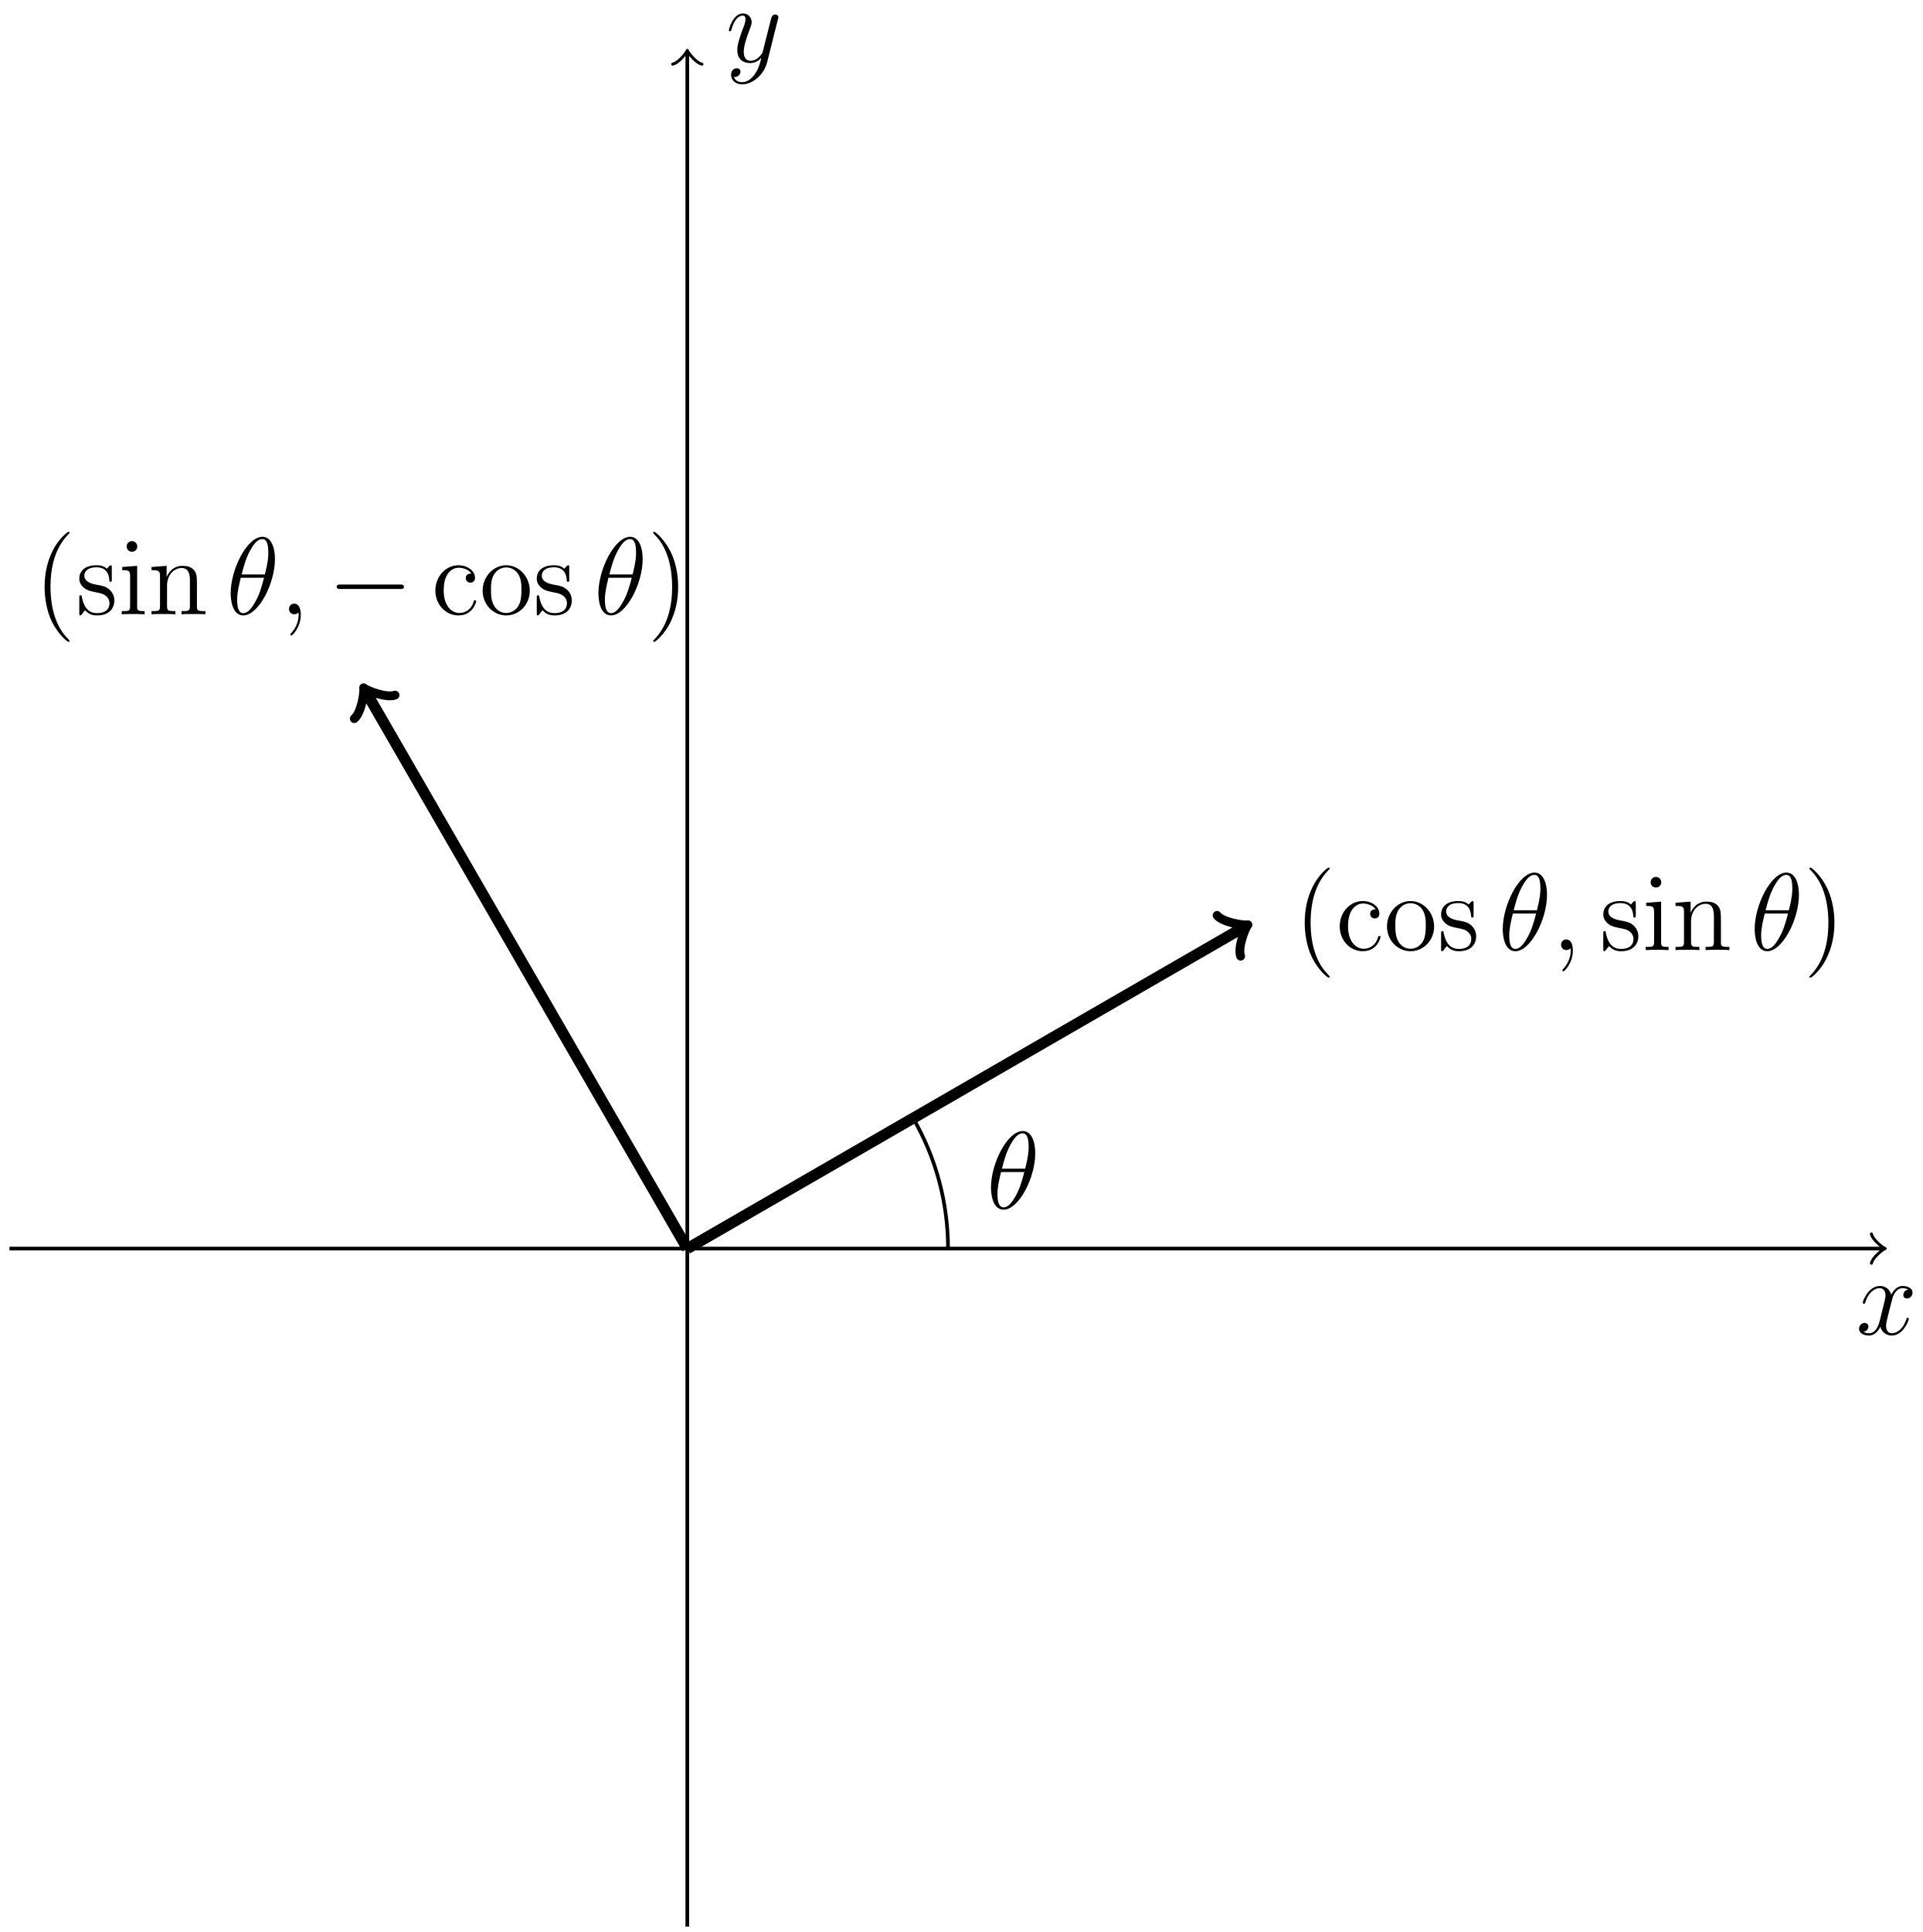
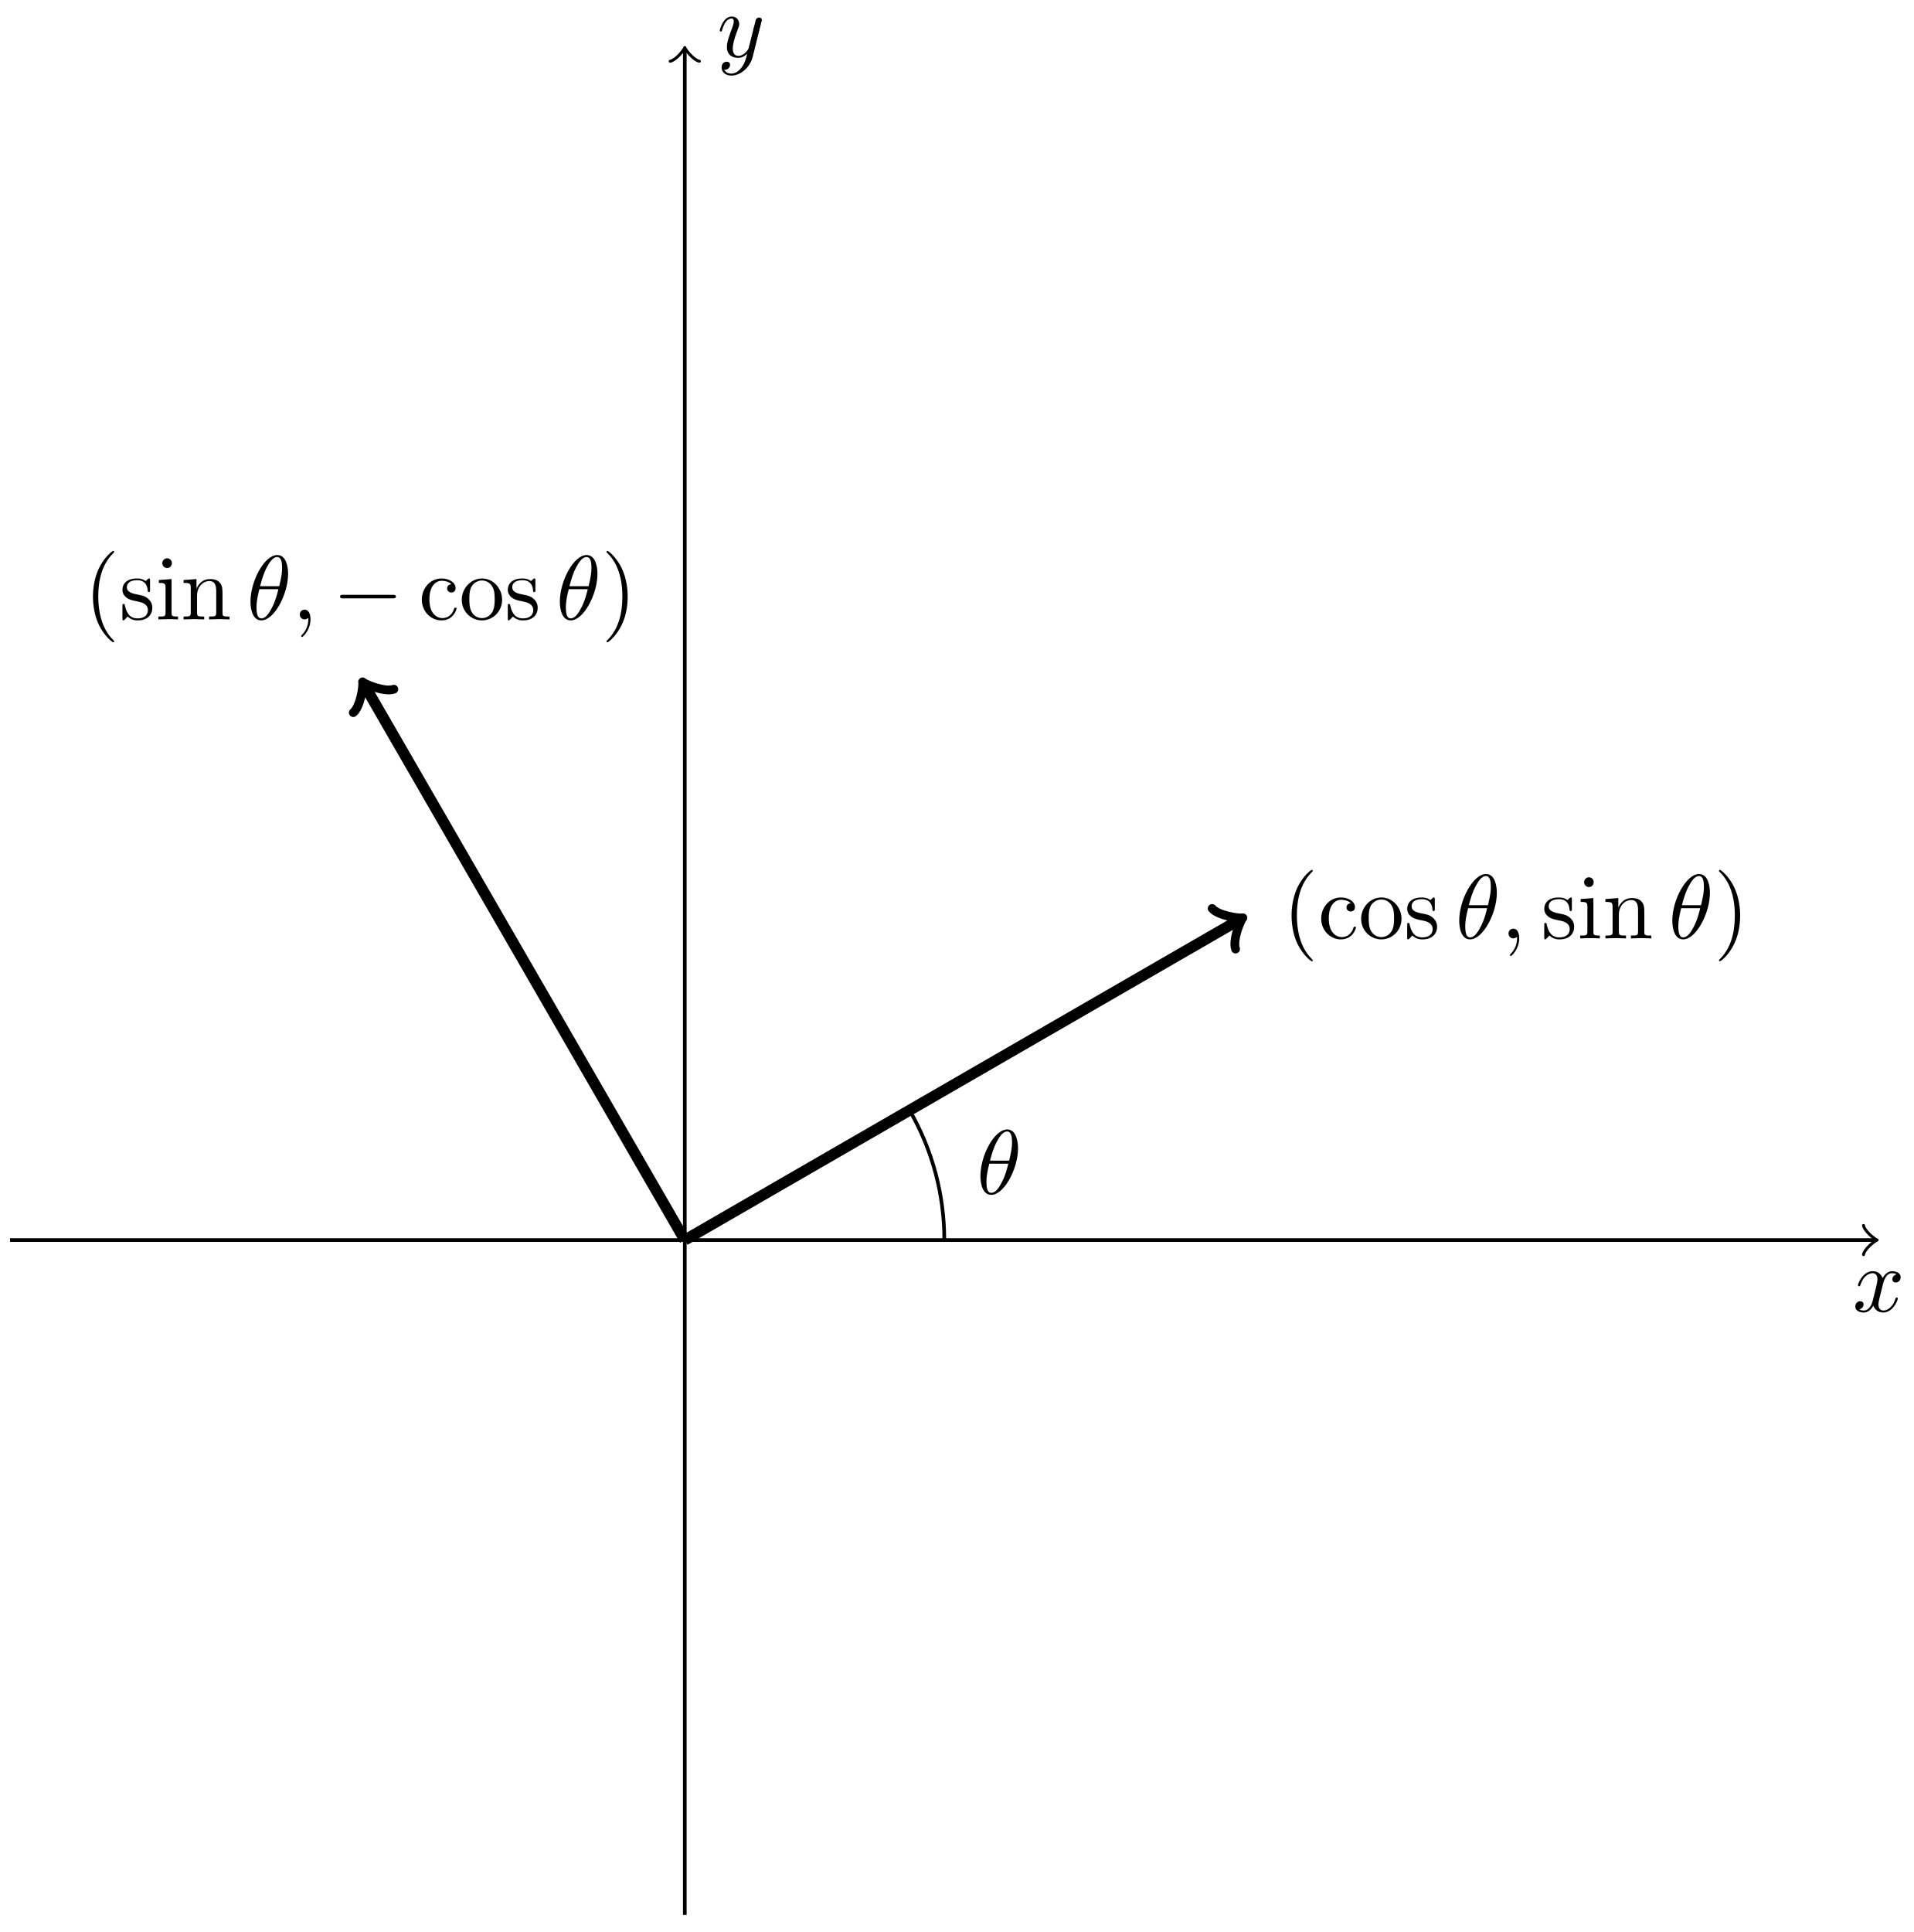
- <svg xmlns="http://www.w3.org/2000/svg" xmlns:xlink="http://www.w3.org/1999/xlink" width="209pt" height="210pt" viewBox="0 0 209 210" version="1.1">
+ <svg xmlns="http://www.w3.org/2000/svg" xmlns:xlink="http://www.w3.org/1999/xlink" width="209pt" height="211pt" viewBox="0 0 209 211" version="1.1">
  <defs>
    <g>
      <symbol overflow="visible" id="glyph0-0">
        <path style="stroke:none;" d="" />
      </symbol>
      <symbol overflow="visible" id="glyph0-1">
-         <path style="stroke:none;" d="M 5.672 -4.875 C 5.281 -4.812 5.141 -4.516 5.141 -4.297 C 5.141 -4 5.359 -3.906 5.531 -3.906 C 5.891 -3.906 6.141 -4.219 6.141 -4.547 C 6.141 -5.047 5.562 -5.266 5.062 -5.266 C 4.344 -5.266 3.938 -4.547 3.828 -4.328 C 3.547 -5.219 2.812 -5.266 2.594 -5.266 C 1.375 -5.266 0.734 -3.703 0.734 -3.438 C 0.734 -3.391 0.781 -3.328 0.859 -3.328 C 0.953 -3.328 0.984 -3.406 1 -3.453 C 1.406 -4.781 2.219 -5.031 2.562 -5.031 C 3.094 -5.031 3.203 -4.531 3.203 -4.25 C 3.203 -3.984 3.125 -3.703 2.984 -3.125 L 2.578 -1.5 C 2.406 -0.781 2.062 -0.125 1.422 -0.125 C 1.359 -0.125 1.062 -0.125 0.812 -0.281 C 1.25 -0.359 1.344 -0.719 1.344 -0.859 C 1.344 -1.094 1.156 -1.25 0.938 -1.25 C 0.641 -1.25 0.328 -0.984 0.328 -0.609 C 0.328 -0.109 0.891 0.125 1.406 0.125 C 1.984 0.125 2.391 -0.328 2.641 -0.828 C 2.828 -0.125 3.438 0.125 3.875 0.125 C 5.094 0.125 5.734 -1.453 5.734 -1.703 C 5.734 -1.766 5.688 -1.812 5.625 -1.812 C 5.516 -1.812 5.5 -1.75 5.469 -1.656 C 5.141 -0.609 4.453 -0.125 3.906 -0.125 C 3.484 -0.125 3.266 -0.438 3.266 -0.922 C 3.266 -1.188 3.312 -1.375 3.5 -2.156 L 3.922 -3.797 C 4.094 -4.5 4.5 -5.031 5.062 -5.031 C 5.078 -5.031 5.422 -5.031 5.672 -4.875 Z M 5.672 -4.875 " />
+         <path style="stroke:none;" d="M 3.328 -3.016 C 3.391 -3.266 3.625 -4.188 4.312 -4.188 C 4.359 -4.188 4.609 -4.188 4.812 -4.062 C 4.531 -4 4.344 -3.766 4.344 -3.516 C 4.344 -3.359 4.453 -3.172 4.719 -3.172 C 4.938 -3.172 5.25 -3.344 5.25 -3.75 C 5.25 -4.266 4.672 -4.406 4.328 -4.406 C 3.75 -4.406 3.406 -3.875 3.281 -3.656 C 3.031 -4.312 2.5 -4.406 2.203 -4.406 C 1.172 -4.406 0.594 -3.125 0.594 -2.875 C 0.594 -2.766 0.703 -2.766 0.719 -2.766 C 0.797 -2.766 0.828 -2.797 0.844 -2.875 C 1.188 -3.938 1.844 -4.188 2.188 -4.188 C 2.375 -4.188 2.719 -4.094 2.719 -3.516 C 2.719 -3.203 2.547 -2.547 2.188 -1.141 C 2.031 -0.531 1.672 -0.109 1.234 -0.109 C 1.172 -0.109 0.953 -0.109 0.734 -0.234 C 0.984 -0.297 1.203 -0.5 1.203 -0.781 C 1.203 -1.047 0.984 -1.125 0.844 -1.125 C 0.531 -1.125 0.297 -0.875 0.297 -0.547 C 0.297 -0.094 0.781 0.109 1.219 0.109 C 1.891 0.109 2.25 -0.594 2.266 -0.641 C 2.391 -0.281 2.75 0.109 3.344 0.109 C 4.375 0.109 4.938 -1.172 4.938 -1.422 C 4.938 -1.531 4.859 -1.531 4.828 -1.531 C 4.734 -1.531 4.719 -1.484 4.688 -1.422 C 4.359 -0.344 3.688 -0.109 3.375 -0.109 C 2.984 -0.109 2.828 -0.422 2.828 -0.766 C 2.828 -0.984 2.875 -1.203 2.984 -1.641 Z M 3.328 -3.016 " />
      </symbol>
      <symbol overflow="visible" id="glyph0-2">
-         <path style="stroke:none;" d="M 3.141 1.344 C 2.828 1.797 2.359 2.203 1.766 2.203 C 1.625 2.203 1.047 2.172 0.875 1.625 C 0.906 1.641 0.969 1.641 0.984 1.641 C 1.344 1.641 1.594 1.328 1.594 1.047 C 1.594 0.781 1.359 0.688 1.188 0.688 C 0.984 0.688 0.578 0.828 0.578 1.406 C 0.578 2.016 1.094 2.438 1.766 2.438 C 2.969 2.438 4.172 1.344 4.5 0.016 L 5.672 -4.656 C 5.688 -4.703 5.719 -4.781 5.719 -4.859 C 5.719 -5.031 5.562 -5.156 5.391 -5.156 C 5.281 -5.156 5.031 -5.109 4.938 -4.75 L 4.047 -1.234 C 4 -1.016 4 -0.984 3.891 -0.859 C 3.656 -0.531 3.266 -0.125 2.688 -0.125 C 2.016 -0.125 1.953 -0.781 1.953 -1.094 C 1.953 -1.781 2.281 -2.703 2.609 -3.562 C 2.734 -3.906 2.812 -4.078 2.812 -4.312 C 2.812 -4.812 2.453 -5.266 1.859 -5.266 C 0.766 -5.266 0.328 -3.531 0.328 -3.438 C 0.328 -3.391 0.375 -3.328 0.453 -3.328 C 0.562 -3.328 0.578 -3.375 0.625 -3.547 C 0.906 -4.547 1.359 -5.031 1.828 -5.031 C 1.938 -5.031 2.141 -5.031 2.141 -4.641 C 2.141 -4.328 2.016 -3.984 1.828 -3.531 C 1.25 -1.953 1.25 -1.562 1.25 -1.281 C 1.25 -0.141 2.062 0.125 2.656 0.125 C 3 0.125 3.438 0.016 3.844 -0.438 L 3.859 -0.422 C 3.688 0.281 3.562 0.75 3.141 1.344 Z M 3.141 1.344 " />
+         <path style="stroke:none;" d="M 4.844 -3.797 C 4.891 -3.938 4.891 -3.953 4.891 -4.031 C 4.891 -4.203 4.75 -4.297 4.594 -4.297 C 4.5 -4.297 4.344 -4.234 4.25 -4.094 C 4.234 -4.031 4.141 -3.734 4.109 -3.547 C 4.031 -3.297 3.969 -3.016 3.906 -2.75 L 3.453 -0.953 C 3.422 -0.812 2.984 -0.109 2.328 -0.109 C 1.828 -0.109 1.719 -0.547 1.719 -0.922 C 1.719 -1.375 1.891 -2 2.219 -2.875 C 2.375 -3.281 2.422 -3.391 2.422 -3.594 C 2.422 -4.031 2.109 -4.406 1.609 -4.406 C 0.656 -4.406 0.297 -2.953 0.297 -2.875 C 0.297 -2.766 0.391 -2.766 0.406 -2.766 C 0.516 -2.766 0.516 -2.797 0.562 -2.953 C 0.844 -3.891 1.234 -4.188 1.578 -4.188 C 1.656 -4.188 1.828 -4.188 1.828 -3.875 C 1.828 -3.625 1.719 -3.359 1.656 -3.172 C 1.25 -2.109 1.078 -1.547 1.078 -1.078 C 1.078 -0.188 1.703 0.109 2.297 0.109 C 2.688 0.109 3.016 -0.062 3.297 -0.344 C 3.172 0.172 3.047 0.672 2.656 1.203 C 2.391 1.531 2.016 1.828 1.562 1.828 C 1.422 1.828 0.969 1.797 0.797 1.406 C 0.953 1.406 1.094 1.406 1.219 1.281 C 1.328 1.203 1.422 1.062 1.422 0.875 C 1.422 0.562 1.156 0.531 1.062 0.531 C 0.828 0.531 0.5 0.688 0.5 1.172 C 0.5 1.672 0.938 2.047 1.562 2.047 C 2.578 2.047 3.609 1.141 3.891 0.016 Z M 4.844 -3.797 " />
      </symbol>
      <symbol overflow="visible" id="glyph0-3">
-         <path style="stroke:none;" d="M 5.297 -6.016 C 5.297 -7.234 4.906 -8.422 3.938 -8.422 C 2.266 -8.422 0.484 -4.906 0.484 -2.281 C 0.484 -1.734 0.594 0.125 1.859 0.125 C 3.484 0.125 5.297 -3.297 5.297 -6.016 Z M 1.672 -4.328 C 1.859 -5.031 2.109 -6.031 2.578 -6.891 C 2.969 -7.609 3.391 -8.172 3.922 -8.172 C 4.312 -8.172 4.578 -7.844 4.578 -6.688 C 4.578 -6.266 4.547 -5.672 4.203 -4.328 Z M 4.109 -3.969 C 3.812 -2.797 3.562 -2.047 3.125 -1.297 C 2.781 -0.688 2.359 -0.125 1.859 -0.125 C 1.5 -0.125 1.188 -0.406 1.188 -1.594 C 1.188 -2.359 1.391 -3.172 1.578 -3.969 Z M 4.109 -3.969 " />
+         <path style="stroke:none;" d="M 4.531 -4.984 C 4.531 -5.641 4.359 -7.031 3.344 -7.031 C 1.953 -7.031 0.422 -4.219 0.422 -1.938 C 0.422 -1 0.703 0.109 1.609 0.109 C 3.016 0.109 4.531 -2.75 4.531 -4.984 Z M 1.469 -3.625 C 1.641 -4.25 1.844 -5.047 2.25 -5.766 C 2.516 -6.25 2.875 -6.812 3.328 -6.812 C 3.812 -6.812 3.875 -6.172 3.875 -5.609 C 3.875 -5.109 3.797 -4.609 3.562 -3.625 Z M 3.469 -3.297 C 3.359 -2.844 3.156 -2 2.766 -1.281 C 2.422 -0.594 2.047 -0.109 1.609 -0.109 C 1.281 -0.109 1.078 -0.406 1.078 -1.328 C 1.078 -1.75 1.141 -2.328 1.391 -3.297 Z M 3.469 -3.297 " />
      </symbol>
      <symbol overflow="visible" id="glyph0-4">
-         <path style="stroke:none;" d="M 2.328 0.047 C 2.328 -0.641 2.109 -1.156 1.609 -1.156 C 1.234 -1.156 1.047 -0.844 1.047 -0.578 C 1.047 -0.328 1.219 0 1.625 0 C 1.781 0 1.906 -0.047 2.016 -0.156 C 2.047 -0.172 2.062 -0.172 2.062 -0.172 C 2.094 -0.172 2.094 -0.016 2.094 0.047 C 2.094 0.438 2.016 1.219 1.328 2 C 1.188 2.141 1.188 2.156 1.188 2.188 C 1.188 2.25 1.25 2.312 1.312 2.312 C 1.406 2.312 2.328 1.422 2.328 0.047 Z M 2.328 0.047 " />
+         <path style="stroke:none;" d="M 2.031 -0.016 C 2.031 -0.672 1.781 -1.062 1.391 -1.062 C 1.062 -1.062 0.859 -0.812 0.859 -0.531 C 0.859 -0.266 1.062 0 1.391 0 C 1.5 0 1.641 -0.047 1.734 -0.125 C 1.766 -0.156 1.781 -0.156 1.781 -0.156 C 1.797 -0.156 1.797 -0.156 1.797 -0.016 C 1.797 0.734 1.453 1.328 1.125 1.656 C 1.016 1.766 1.016 1.781 1.016 1.812 C 1.016 1.891 1.062 1.922 1.109 1.922 C 1.219 1.922 2.031 1.156 2.031 -0.016 Z M 2.031 -0.016 " />
      </symbol>
      <symbol overflow="visible" id="glyph1-0">
        <path style="stroke:none;" d="" />
      </symbol>
      <symbol overflow="visible" id="glyph1-1">
-         <path style="stroke:none;" d="M 3.891 2.906 C 3.891 2.875 3.891 2.844 3.688 2.641 C 2.484 1.438 1.812 -0.531 1.812 -2.969 C 1.812 -5.297 2.375 -7.297 3.766 -8.703 C 3.891 -8.812 3.891 -8.828 3.891 -8.875 C 3.891 -8.938 3.828 -8.969 3.781 -8.969 C 3.625 -8.969 2.641 -8.109 2.062 -6.938 C 1.453 -5.719 1.172 -4.453 1.172 -2.969 C 1.172 -1.906 1.344 -0.484 1.953 0.781 C 2.672 2.219 3.641 3 3.781 3 C 3.828 3 3.891 2.969 3.891 2.906 Z M 3.891 2.906 " />
+         <path style="stroke:none;" d="M 3.297 2.391 C 3.297 2.359 3.297 2.344 3.125 2.172 C 1.891 0.922 1.562 -0.969 1.562 -2.5 C 1.562 -4.234 1.938 -5.969 3.172 -7.203 C 3.297 -7.328 3.297 -7.344 3.297 -7.375 C 3.297 -7.453 3.266 -7.484 3.203 -7.484 C 3.094 -7.484 2.203 -6.797 1.609 -5.531 C 1.109 -4.438 0.984 -3.328 0.984 -2.5 C 0.984 -1.719 1.094 -0.516 1.641 0.625 C 2.25 1.844 3.094 2.5 3.203 2.5 C 3.266 2.5 3.297 2.469 3.297 2.391 Z M 3.297 2.391 " />
      </symbol>
      <symbol overflow="visible" id="glyph1-2">
-         <path style="stroke:none;" d="M 3.922 -5.062 C 3.922 -5.266 3.922 -5.328 3.797 -5.328 C 3.703 -5.328 3.484 -5.062 3.391 -4.953 C 3.031 -5.266 2.656 -5.328 2.266 -5.328 C 0.828 -5.328 0.391 -4.547 0.391 -3.891 C 0.391 -3.75 0.391 -3.328 0.844 -2.922 C 1.234 -2.578 1.641 -2.5 2.188 -2.391 C 2.844 -2.266 3 -2.219 3.297 -1.984 C 3.516 -1.812 3.672 -1.547 3.672 -1.203 C 3.672 -0.688 3.375 -0.125 2.312 -0.125 C 1.531 -0.125 0.953 -0.578 0.688 -1.766 C 0.641 -1.984 0.641 -2 0.641 -2.016 C 0.609 -2.062 0.562 -2.062 0.531 -2.062 C 0.391 -2.062 0.391 -2 0.391 -1.781 L 0.391 -0.156 C 0.391 0.062 0.391 0.125 0.516 0.125 C 0.578 0.125 0.578 0.109 0.781 -0.141 C 0.844 -0.234 0.844 -0.25 1.031 -0.438 C 1.484 0.125 2.125 0.125 2.328 0.125 C 3.578 0.125 4.203 -0.578 4.203 -1.516 C 4.203 -2.156 3.812 -2.547 3.703 -2.656 C 3.281 -3.031 2.953 -3.094 2.156 -3.234 C 1.812 -3.312 0.938 -3.484 0.938 -4.203 C 0.938 -4.562 1.188 -5.109 2.266 -5.109 C 3.562 -5.109 3.641 -4 3.656 -3.641 C 3.672 -3.531 3.75 -3.531 3.797 -3.531 C 3.922 -3.531 3.922 -3.594 3.922 -3.812 Z M 3.922 -5.062 " />
+         <path style="stroke:none;" d="M 2.078 -1.938 C 2.297 -1.891 3.109 -1.734 3.109 -1.016 C 3.109 -0.516 2.766 -0.109 1.984 -0.109 C 1.141 -0.109 0.781 -0.672 0.594 -1.531 C 0.562 -1.656 0.562 -1.688 0.453 -1.688 C 0.328 -1.688 0.328 -1.625 0.328 -1.453 L 0.328 -0.125 C 0.328 0.047 0.328 0.109 0.438 0.109 C 0.484 0.109 0.5 0.094 0.688 -0.094 C 0.703 -0.109 0.703 -0.125 0.891 -0.312 C 1.328 0.094 1.781 0.109 1.984 0.109 C 3.125 0.109 3.594 -0.562 3.594 -1.281 C 3.594 -1.797 3.297 -2.109 3.172 -2.219 C 2.844 -2.547 2.453 -2.625 2.031 -2.703 C 1.469 -2.812 0.812 -2.938 0.812 -3.516 C 0.812 -3.875 1.062 -4.281 1.922 -4.281 C 3.016 -4.281 3.078 -3.375 3.094 -3.078 C 3.094 -2.984 3.188 -2.984 3.203 -2.984 C 3.344 -2.984 3.344 -3.031 3.344 -3.219 L 3.344 -4.234 C 3.344 -4.391 3.344 -4.469 3.234 -4.469 C 3.188 -4.469 3.156 -4.469 3.031 -4.344 C 3 -4.312 2.906 -4.219 2.859 -4.188 C 2.484 -4.469 2.078 -4.469 1.922 -4.469 C 0.703 -4.469 0.328 -3.797 0.328 -3.234 C 0.328 -2.891 0.484 -2.609 0.75 -2.391 C 1.078 -2.141 1.359 -2.078 2.078 -1.938 Z M 2.078 -1.938 " />
      </symbol>
      <symbol overflow="visible" id="glyph1-3">
-         <path style="stroke:none;" d="M 2.078 -7.359 C 2.078 -7.672 1.828 -7.953 1.5 -7.953 C 1.188 -7.953 0.922 -7.703 0.922 -7.375 C 0.922 -7.016 1.203 -6.797 1.5 -6.797 C 1.859 -6.797 2.078 -7.094 2.078 -7.359 Z M 0.438 -5.141 L 0.438 -4.797 C 1.188 -4.797 1.297 -4.719 1.297 -4.141 L 1.297 -0.891 C 1.297 -0.344 1.172 -0.344 0.391 -0.344 L 0.391 0 C 0.734 -0.031 1.297 -0.031 1.656 -0.031 C 1.781 -0.031 2.469 -0.031 2.875 0 L 2.875 -0.344 C 2.109 -0.344 2.062 -0.406 2.062 -0.875 L 2.062 -5.266 Z M 0.438 -5.141 " />
+         <path style="stroke:none;" d="M 1.766 -4.406 L 0.375 -4.297 L 0.375 -3.984 C 1.016 -3.984 1.109 -3.922 1.109 -3.438 L 1.109 -0.75 C 1.109 -0.312 1 -0.312 0.328 -0.312 L 0.328 0 C 0.641 -0.016 1.188 -0.031 1.422 -0.031 C 1.781 -0.031 2.125 -0.016 2.469 0 L 2.469 -0.312 C 1.797 -0.312 1.766 -0.359 1.766 -0.75 Z M 1.797 -6.141 C 1.797 -6.453 1.562 -6.672 1.281 -6.672 C 0.969 -6.672 0.75 -6.406 0.75 -6.141 C 0.75 -5.875 0.969 -5.609 1.281 -5.609 C 1.562 -5.609 1.797 -5.828 1.797 -6.141 Z M 1.797 -6.141 " />
      </symbol>
      <symbol overflow="visible" id="glyph1-4">
-         <path style="stroke:none;" d="M 5.312 -2.906 C 5.312 -4.016 5.312 -4.344 5.047 -4.734 C 4.703 -5.203 4.141 -5.266 3.734 -5.266 C 2.562 -5.266 2.109 -4.281 2.016 -4.047 L 2.016 -5.266 L 0.375 -5.141 L 0.375 -4.797 C 1.188 -4.797 1.297 -4.703 1.297 -4.125 L 1.297 -0.891 C 1.297 -0.344 1.156 -0.344 0.375 -0.344 L 0.375 0 C 0.688 -0.031 1.344 -0.031 1.672 -0.031 C 2.016 -0.031 2.672 -0.031 2.969 0 L 2.969 -0.344 C 2.219 -0.344 2.062 -0.344 2.062 -0.891 L 2.062 -3.109 C 2.062 -4.359 2.891 -5.031 3.641 -5.031 C 4.375 -5.031 4.547 -4.422 4.547 -3.688 L 4.547 -0.891 C 4.547 -0.344 4.406 -0.344 3.641 -0.344 L 3.641 0 C 3.938 -0.031 4.594 -0.031 4.922 -0.031 C 5.266 -0.031 5.922 -0.031 6.234 0 L 6.234 -0.344 C 5.625 -0.344 5.328 -0.344 5.312 -0.703 Z M 5.312 -2.906 " />
+         <path style="stroke:none;" d="M 1.094 -3.422 L 1.094 -0.75 C 1.094 -0.312 0.984 -0.312 0.312 -0.312 L 0.312 0 C 0.672 -0.016 1.172 -0.031 1.453 -0.031 C 1.703 -0.031 2.219 -0.016 2.562 0 L 2.562 -0.312 C 1.891 -0.312 1.781 -0.312 1.781 -0.75 L 1.781 -2.594 C 1.781 -3.625 2.5 -4.188 3.125 -4.188 C 3.766 -4.188 3.875 -3.656 3.875 -3.078 L 3.875 -0.75 C 3.875 -0.312 3.766 -0.312 3.094 -0.312 L 3.094 0 C 3.438 -0.016 3.953 -0.031 4.219 -0.031 C 4.469 -0.031 5 -0.016 5.328 0 L 5.328 -0.312 C 4.812 -0.312 4.562 -0.312 4.562 -0.609 L 4.562 -2.516 C 4.562 -3.375 4.562 -3.672 4.25 -4.031 C 4.109 -4.203 3.781 -4.406 3.203 -4.406 C 2.469 -4.406 2 -3.984 1.719 -3.359 L 1.719 -4.406 L 0.312 -4.297 L 0.312 -3.984 C 1.016 -3.984 1.094 -3.922 1.094 -3.422 Z M 1.094 -3.422 " />
      </symbol>
      <symbol overflow="visible" id="glyph1-5">
-         <path style="stroke:none;" d="M 4.328 -4.422 C 4.188 -4.422 3.734 -4.422 3.734 -3.938 C 3.734 -3.641 3.938 -3.438 4.234 -3.438 C 4.5 -3.438 4.734 -3.609 4.734 -3.953 C 4.734 -4.75 3.891 -5.328 2.922 -5.328 C 1.531 -5.328 0.422 -4.094 0.422 -2.578 C 0.422 -1.047 1.562 0.125 2.922 0.125 C 4.5 0.125 4.859 -1.312 4.859 -1.422 C 4.859 -1.531 4.766 -1.531 4.734 -1.531 C 4.625 -1.531 4.609 -1.5 4.578 -1.344 C 4.312 -0.5 3.672 -0.141 3.031 -0.141 C 2.297 -0.141 1.328 -0.781 1.328 -2.594 C 1.328 -4.578 2.344 -5.062 2.938 -5.062 C 3.391 -5.062 4.047 -4.891 4.328 -4.422 Z M 4.328 -4.422 " />
+         <path style="stroke:none;" d="M 1.172 -2.172 C 1.172 -3.797 1.984 -4.219 2.516 -4.219 C 2.609 -4.219 3.234 -4.203 3.578 -3.844 C 3.172 -3.812 3.109 -3.516 3.109 -3.391 C 3.109 -3.125 3.297 -2.938 3.562 -2.938 C 3.828 -2.938 4.031 -3.094 4.031 -3.406 C 4.031 -4.078 3.266 -4.469 2.5 -4.469 C 1.25 -4.469 0.344 -3.391 0.344 -2.156 C 0.344 -0.875 1.328 0.109 2.484 0.109 C 3.812 0.109 4.141 -1.094 4.141 -1.188 C 4.141 -1.281 4.031 -1.281 4 -1.281 C 3.922 -1.281 3.891 -1.25 3.875 -1.188 C 3.594 -0.266 2.938 -0.141 2.578 -0.141 C 2.047 -0.141 1.172 -0.562 1.172 -2.172 Z M 1.172 -2.172 " />
      </symbol>
      <symbol overflow="visible" id="glyph1-6">
-         <path style="stroke:none;" d="M 5.484 -2.562 C 5.484 -4.094 4.312 -5.328 2.922 -5.328 C 1.5 -5.328 0.359 -4.062 0.359 -2.562 C 0.359 -1.031 1.547 0.125 2.922 0.125 C 4.328 0.125 5.484 -1.047 5.484 -2.562 Z M 2.922 -0.141 C 2.484 -0.141 1.953 -0.328 1.609 -0.922 C 1.281 -1.453 1.266 -2.156 1.266 -2.672 C 1.266 -3.125 1.266 -3.844 1.641 -4.391 C 1.969 -4.906 2.5 -5.094 2.922 -5.094 C 3.375 -5.094 3.891 -4.875 4.203 -4.406 C 4.578 -3.859 4.578 -3.109 4.578 -2.672 C 4.578 -2.25 4.578 -1.5 4.266 -0.938 C 3.938 -0.375 3.375 -0.141 2.922 -0.141 Z M 2.922 -0.141 " />
+         <path style="stroke:none;" d="M 4.688 -2.141 C 4.688 -3.406 3.703 -4.469 2.5 -4.469 C 1.25 -4.469 0.281 -3.375 0.281 -2.141 C 0.281 -0.844 1.312 0.109 2.484 0.109 C 3.688 0.109 4.688 -0.875 4.688 -2.141 Z M 2.5 -0.141 C 2.062 -0.141 1.625 -0.344 1.359 -0.812 C 1.109 -1.25 1.109 -1.859 1.109 -2.219 C 1.109 -2.609 1.109 -3.141 1.344 -3.578 C 1.609 -4.031 2.078 -4.25 2.484 -4.25 C 2.922 -4.25 3.344 -4.031 3.609 -3.594 C 3.875 -3.172 3.875 -2.594 3.875 -2.219 C 3.875 -1.859 3.875 -1.312 3.656 -0.875 C 3.422 -0.422 2.984 -0.141 2.5 -0.141 Z M 2.5 -0.141 " />
      </symbol>
      <symbol overflow="visible" id="glyph1-7">
-         <path style="stroke:none;" d="M 3.375 -2.969 C 3.375 -3.891 3.25 -5.359 2.578 -6.75 C 1.875 -8.188 0.891 -8.969 0.766 -8.969 C 0.719 -8.969 0.656 -8.938 0.656 -8.875 C 0.656 -8.828 0.656 -8.812 0.859 -8.609 C 2.062 -7.406 2.719 -5.422 2.719 -2.984 C 2.719 -0.672 2.156 1.328 0.781 2.734 C 0.656 2.844 0.656 2.875 0.656 2.906 C 0.656 2.969 0.719 3 0.766 3 C 0.922 3 1.906 2.141 2.484 0.969 C 3.094 -0.25 3.375 -1.547 3.375 -2.969 Z M 3.375 -2.969 " />
+         <path style="stroke:none;" d="M 2.875 -2.5 C 2.875 -3.266 2.766 -4.469 2.219 -5.609 C 1.625 -6.828 0.766 -7.484 0.672 -7.484 C 0.609 -7.484 0.562 -7.438 0.562 -7.375 C 0.562 -7.344 0.562 -7.328 0.75 -7.141 C 1.734 -6.156 2.297 -4.578 2.297 -2.5 C 2.297 -0.781 1.938 0.969 0.703 2.219 C 0.562 2.344 0.562 2.359 0.562 2.391 C 0.562 2.453 0.609 2.5 0.672 2.5 C 0.766 2.5 1.672 1.812 2.25 0.547 C 2.766 -0.547 2.875 -1.656 2.875 -2.5 Z M 2.875 -2.5 " />
      </symbol>
      <symbol overflow="visible" id="glyph2-0">
        <path style="stroke:none;" d="" />
      </symbol>
      <symbol overflow="visible" id="glyph2-1">
-         <path style="stroke:none;" d="M 7.875 -2.75 C 8.078 -2.75 8.297 -2.75 8.297 -2.984 C 8.297 -3.234 8.078 -3.234 7.875 -3.234 L 1.406 -3.234 C 1.203 -3.234 0.984 -3.234 0.984 -2.984 C 0.984 -2.75 1.203 -2.75 1.406 -2.75 Z M 7.875 -2.75 " />
+         <path style="stroke:none;" d="M 6.562 -2.297 C 6.734 -2.297 6.922 -2.297 6.922 -2.5 C 6.922 -2.688 6.734 -2.688 6.562 -2.688 L 1.172 -2.688 C 1 -2.688 0.828 -2.688 0.828 -2.5 C 0.828 -2.297 1 -2.297 1.172 -2.297 Z M 6.562 -2.297 " />
      </symbol>
    </g>
  </defs>
  <g id="surface1">
    <g style="fill:rgb(0%,0%,0%);fill-opacity:1;">
-       <use xlink:href="#glyph0-1" x="201.797" y="145.045" />
+       <use xlink:href="#glyph0-1" x="202.349" y="143.237" />
    </g>
    <g style="fill:rgb(0%,0%,0%);fill-opacity:1;">
-       <use xlink:href="#glyph0-2" x="78.912" y="6.73" />
+       <use xlink:href="#glyph0-2" x="78.318" y="6.209" />
    </g>
    <g style="fill:rgb(0%,0%,0%);fill-opacity:1;">
-       <use xlink:href="#glyph0-3" x="107.259" y="131.361" />
+       <use xlink:href="#glyph0-3" x="106.666" y="130.384" />
    </g>
-     <path style="fill:none;stroke-width:0.399;stroke-linecap:butt;stroke-linejoin:miter;stroke:rgb(0%,0%,0%);stroke-opacity:1;stroke-miterlimit:10;" d="M -73.701 -0.001 L 129.936 -0.001 " transform="matrix(1,0,0,-1,74.728,135.714)" />
-     <path style="fill:none;stroke-width:0.319;stroke-linecap:round;stroke-linejoin:round;stroke:rgb(0%,0%,0%);stroke-opacity:1;stroke-miterlimit:10;" d="M -1.196 1.593 C -1.095 0.995 -0.001 0.101 0.3 -0.001 C -0.001 -0.099 -1.095 -0.997 -1.196 -1.595 " transform="matrix(1,0,0,-1,204.6652,135.714)" />
-     <path style="fill:none;stroke-width:0.399;stroke-linecap:butt;stroke-linejoin:miter;stroke:rgb(0%,0%,0%);stroke-opacity:1;stroke-miterlimit:10;" d="M -0.001 -73.7 L -0.001 129.937 " transform="matrix(1,0,0,-1,74.728,135.714)" />
-     <path style="fill:none;stroke-width:0.319;stroke-linecap:round;stroke-linejoin:round;stroke:rgb(0%,0%,0%);stroke-opacity:1;stroke-miterlimit:10;" d="M -1.196 1.595 C -1.094 0.998 -0.001 0.099 0.3 0.001 C -0.001 -0.1 -1.094 -0.995 -1.196 -1.592 " transform="matrix(0,-1,-1,0,74.728,5.7768)" />
-     <path style="fill:none;stroke-width:1.196;stroke-linecap:butt;stroke-linejoin:miter;stroke:rgb(0%,0%,0%);stroke-opacity:1;stroke-miterlimit:10;" d="M -0.001 -0.001 L -34.955 60.542 " transform="matrix(1,0,0,-1,74.728,135.714)" />
-     <path style="fill:none;stroke-width:0.956;stroke-linecap:round;stroke-linejoin:round;stroke:rgb(0%,0%,0%);stroke-opacity:1;stroke-miterlimit:10;" d="M -1.914 2.549 C -1.755 1.594 -0.002 0.159 0.477 -0 C -0.002 -0.16 -1.752 -1.595 -1.913 -2.55 " transform="matrix(-0.50162,-0.86877,-0.86877,0.50162,39.77426,75.17213)" />
+     <path style="fill:none;stroke-width:0.399;stroke-linecap:butt;stroke-linejoin:miter;stroke:rgb(0%,0%,0%);stroke-opacity:1;stroke-miterlimit:10;" d="M -73.703 -0.002 L 129.938 -0.002 " transform="matrix(1.00002,0,0,-1,74.79814,135.428)" />
+     <path style="fill:none;stroke-width:0.319;stroke-linecap:round;stroke-linejoin:round;stroke:rgb(0%,0%,0%);stroke-opacity:1;stroke-miterlimit:10;" d="M -1.195 1.592 C -1.097 0.994 0 0.1 0.297 -0.002 C 0 -0.099 -1.097 -0.998 -1.195 -1.595 " transform="matrix(1.00002,0,0,-1,204.7379,135.428)" />
+     <path style="fill:none;stroke-width:0.399;stroke-linecap:butt;stroke-linejoin:miter;stroke:rgb(0%,0%,0%);stroke-opacity:1;stroke-miterlimit:10;" d="M -0.001 -73.701 L -0.001 129.936 " transform="matrix(1.00002,0,0,-1,74.79814,135.428)" />
+     <path style="fill:none;stroke-width:0.319;stroke-linecap:round;stroke-linejoin:round;stroke:rgb(0%,0%,0%);stroke-opacity:1;stroke-miterlimit:10;" d="M -1.197 1.595 C -1.095 0.997 -0.001 0.099 0.299 0.001 C -0.001 -0.1 -1.095 -0.995 -1.197 -1.592 " transform="matrix(0,-1,-1.00002,0,74.79814,5.4908)" />
+     <path style="fill:none;stroke-width:1.196;stroke-linecap:butt;stroke-linejoin:miter;stroke:rgb(0%,0%,0%);stroke-opacity:1;stroke-miterlimit:10;" d="M -0.001 -0.002 L -34.954 60.541 " transform="matrix(1.00002,0,0,-1,74.79814,135.428)" />
+     <path style="fill:none;stroke-width:0.956;stroke-linecap:round;stroke-linejoin:round;stroke:rgb(0%,0%,0%);stroke-opacity:1;stroke-miterlimit:10;" d="M -1.913 2.552 C -1.756 1.594 0 0.157 0.479 -0.002 C 0.002 -0.159 -1.754 -1.595 -1.914 -2.55 " transform="matrix(-0.50163,-0.86877,-0.868787,0.50162,39.8437,74.88613)" />
    <g style="fill:rgb(0%,0%,0%);fill-opacity:1;">
-       <use xlink:href="#glyph1-1" x="3.679" y="66.77" />
-       <use xlink:href="#glyph1-2" x="8.232" y="66.77" />
-       <use xlink:href="#glyph1-3" x="12.849" y="66.77" />
-       <use xlink:href="#glyph1-4" x="16.1" y="66.77" />
+       <use xlink:href="#glyph1-1" x="9.171" y="67.646" />
+       <use xlink:href="#glyph1-2" x="13.045" y="67.646" />
+       <use xlink:href="#glyph1-3" x="16.975" y="67.646" />
+       <use xlink:href="#glyph1-4" x="19.742" y="67.646" />
    </g>
    <g style="fill:rgb(0%,0%,0%);fill-opacity:1;">
-       <use xlink:href="#glyph0-3" x="24.596" y="66.77" />
+       <use xlink:href="#glyph0-3" x="26.938" y="67.646" />
    </g>
    <g style="fill:rgb(0%,0%,0%);fill-opacity:1;">
-       <use xlink:href="#glyph0-4" x="30.374" y="66.77" />
+       <use xlink:href="#glyph0-4" x="31.884" y="67.646" />
    </g>
    <g style="fill:rgb(0%,0%,0%);fill-opacity:1;">
-       <use xlink:href="#glyph2-1" x="35.621" y="66.77" />
+       <use xlink:href="#glyph2-1" x="36.319" y="67.646" />
    </g>
    <g style="fill:rgb(0%,0%,0%);fill-opacity:1;">
-       <use xlink:href="#glyph1-5" x="46.912" y="66.77" />
-       <use xlink:href="#glyph1-6" x="52.115" y="66.77" />
-       <use xlink:href="#glyph1-2" x="57.968" y="66.77" />
+       <use xlink:href="#glyph1-5" x="45.729" y="67.646" />
+       <use xlink:href="#glyph1-6" x="50.156" y="67.646" />
+       <use xlink:href="#glyph1-2" x="55.137" y="67.646" />
    </g>
    <g style="fill:rgb(0%,0%,0%);fill-opacity:1;">
-       <use xlink:href="#glyph0-3" x="64.577" y="66.77" />
+       <use xlink:href="#glyph0-3" x="60.728" y="67.646" />
    </g>
    <g style="fill:rgb(0%,0%,0%);fill-opacity:1;">
-       <use xlink:href="#glyph1-7" x="70.357" y="66.77" />
+       <use xlink:href="#glyph1-7" x="65.682" y="67.646" />
    </g>
-     <path style="fill:none;stroke-width:1.196;stroke-linecap:butt;stroke-linejoin:miter;stroke:rgb(0%,0%,0%);stroke-opacity:1;stroke-miterlimit:10;" d="M -0.001 -0.001 L 60.542 34.952 " transform="matrix(1,0,0,-1,74.728,135.714)" />
-     <path style="fill:none;stroke-width:0.956;stroke-linecap:round;stroke-linejoin:round;stroke:rgb(0%,0%,0%);stroke-opacity:1;stroke-miterlimit:10;" d="M -1.913 2.551 C -1.754 1.596 0.002 0.159 0.477 0.002 C 0.002 -0.16 -1.752 -1.593 -1.912 -2.548 " transform="matrix(0.86877,-0.50162,-0.50162,-0.86877,135.2699,100.7603)" />
+     <path style="fill:none;stroke-width:1.196;stroke-linecap:butt;stroke-linejoin:miter;stroke:rgb(0%,0%,0%);stroke-opacity:1;stroke-miterlimit:10;" d="M -0.001 -0.002 L 60.54 34.955 " transform="matrix(1.00002,0,0,-1,74.79814,135.428)" />
+     <path style="fill:none;stroke-width:0.956;stroke-linecap:round;stroke-linejoin:round;stroke:rgb(0%,0%,0%);stroke-opacity:1;stroke-miterlimit:10;" d="M -1.915 2.551 C -1.752 1.594 0 0.159 0.479 -0.001 C 0 -0.16 -1.753 -1.594 -1.914 -2.549 " transform="matrix(0.868787,-0.50162,-0.50163,-0.86877,135.3412,100.4743)" />
    <g style="fill:rgb(0%,0%,0%);fill-opacity:1;">
-       <use xlink:href="#glyph1-1" x="140.683" y="103.269" />
-       <use xlink:href="#glyph1-5" x="145.236" y="103.269" />
-       <use xlink:href="#glyph1-6" x="150.438" y="103.269" />
-       <use xlink:href="#glyph1-2" x="156.292" y="103.269" />
+       <use xlink:href="#glyph1-1" x="140.09" y="102.485" />
+       <use xlink:href="#glyph1-5" x="143.965" y="102.485" />
+       <use xlink:href="#glyph1-6" x="148.392" y="102.485" />
+       <use xlink:href="#glyph1-2" x="153.374" y="102.485" />
    </g>
    <g style="fill:rgb(0%,0%,0%);fill-opacity:1;">
-       <use xlink:href="#glyph0-3" x="162.901" y="103.269" />
+       <use xlink:href="#glyph0-3" x="158.964" y="102.485" />
    </g>
    <g style="fill:rgb(0%,0%,0%);fill-opacity:1;">
-       <use xlink:href="#glyph0-4" x="168.679" y="103.269" />
+       <use xlink:href="#glyph0-4" x="163.909" y="102.485" />
    </g>
    <g style="fill:rgb(0%,0%,0%);fill-opacity:1;">
-       <use xlink:href="#glyph1-2" x="173.925" y="103.269" />
-       <use xlink:href="#glyph1-3" x="178.542" y="103.269" />
-       <use xlink:href="#glyph1-4" x="181.794" y="103.269" />
+       <use xlink:href="#glyph1-2" x="168.346" y="102.485" />
+       <use xlink:href="#glyph1-3" x="172.275" y="102.485" />
+       <use xlink:href="#glyph1-4" x="175.043" y="102.485" />
    </g>
    <g style="fill:rgb(0%,0%,0%);fill-opacity:1;">
-       <use xlink:href="#glyph0-3" x="190.29" y="103.269" />
+       <use xlink:href="#glyph0-3" x="182.238" y="102.485" />
    </g>
    <g style="fill:rgb(0%,0%,0%);fill-opacity:1;">
-       <use xlink:href="#glyph1-7" x="196.07" y="103.269" />
+       <use xlink:href="#glyph1-7" x="187.192" y="102.485" />
    </g>
-     <path style="fill:none;stroke-width:0.399;stroke-linecap:butt;stroke-linejoin:miter;stroke:rgb(0%,0%,0%);stroke-opacity:1;stroke-miterlimit:10;" d="M 28.346 -0.001 C 28.346 4.976 27.038 9.866 24.549 14.175 " transform="matrix(1,0,0,-1,74.728,135.714)" />
+     <path style="fill:none;stroke-width:0.399;stroke-linecap:butt;stroke-linejoin:miter;stroke:rgb(0%,0%,0%);stroke-opacity:1;stroke-miterlimit:10;" d="M 28.346 -0.002 C 28.346 4.975 27.037 9.866 24.549 14.174 " transform="matrix(1.00002,0,0,-1,74.79814,135.428)" />
  </g>
</svg>
